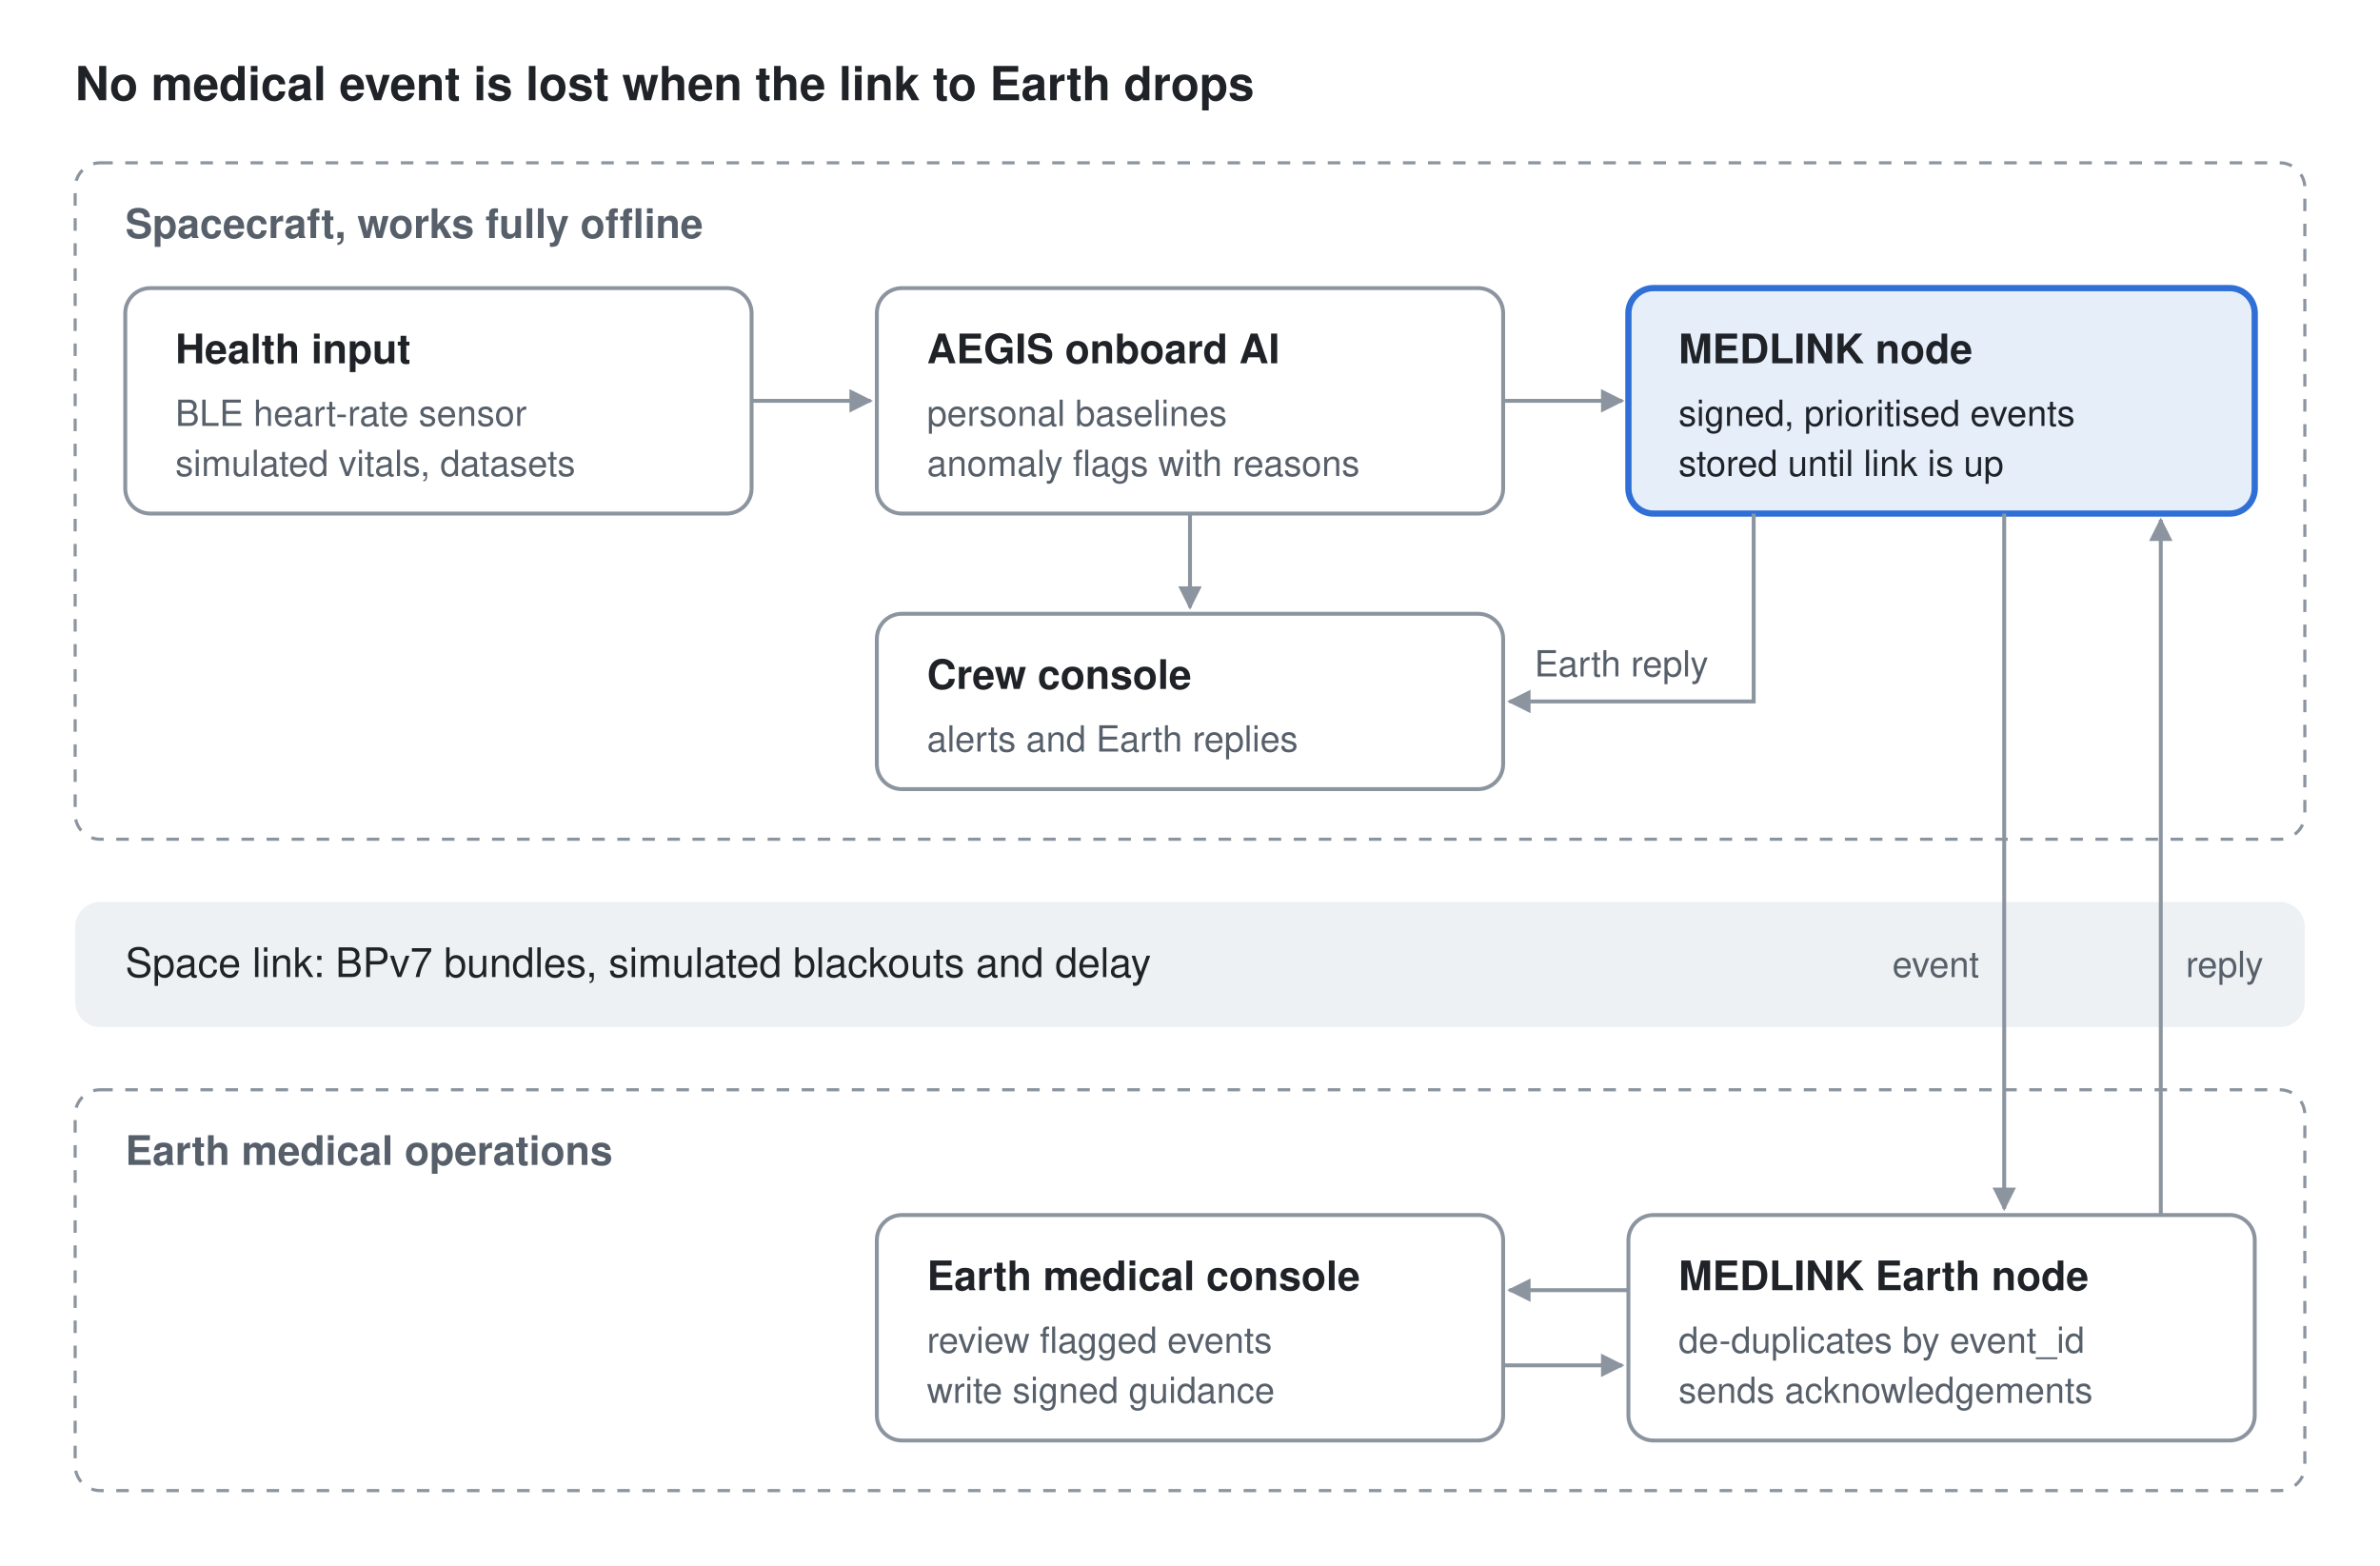
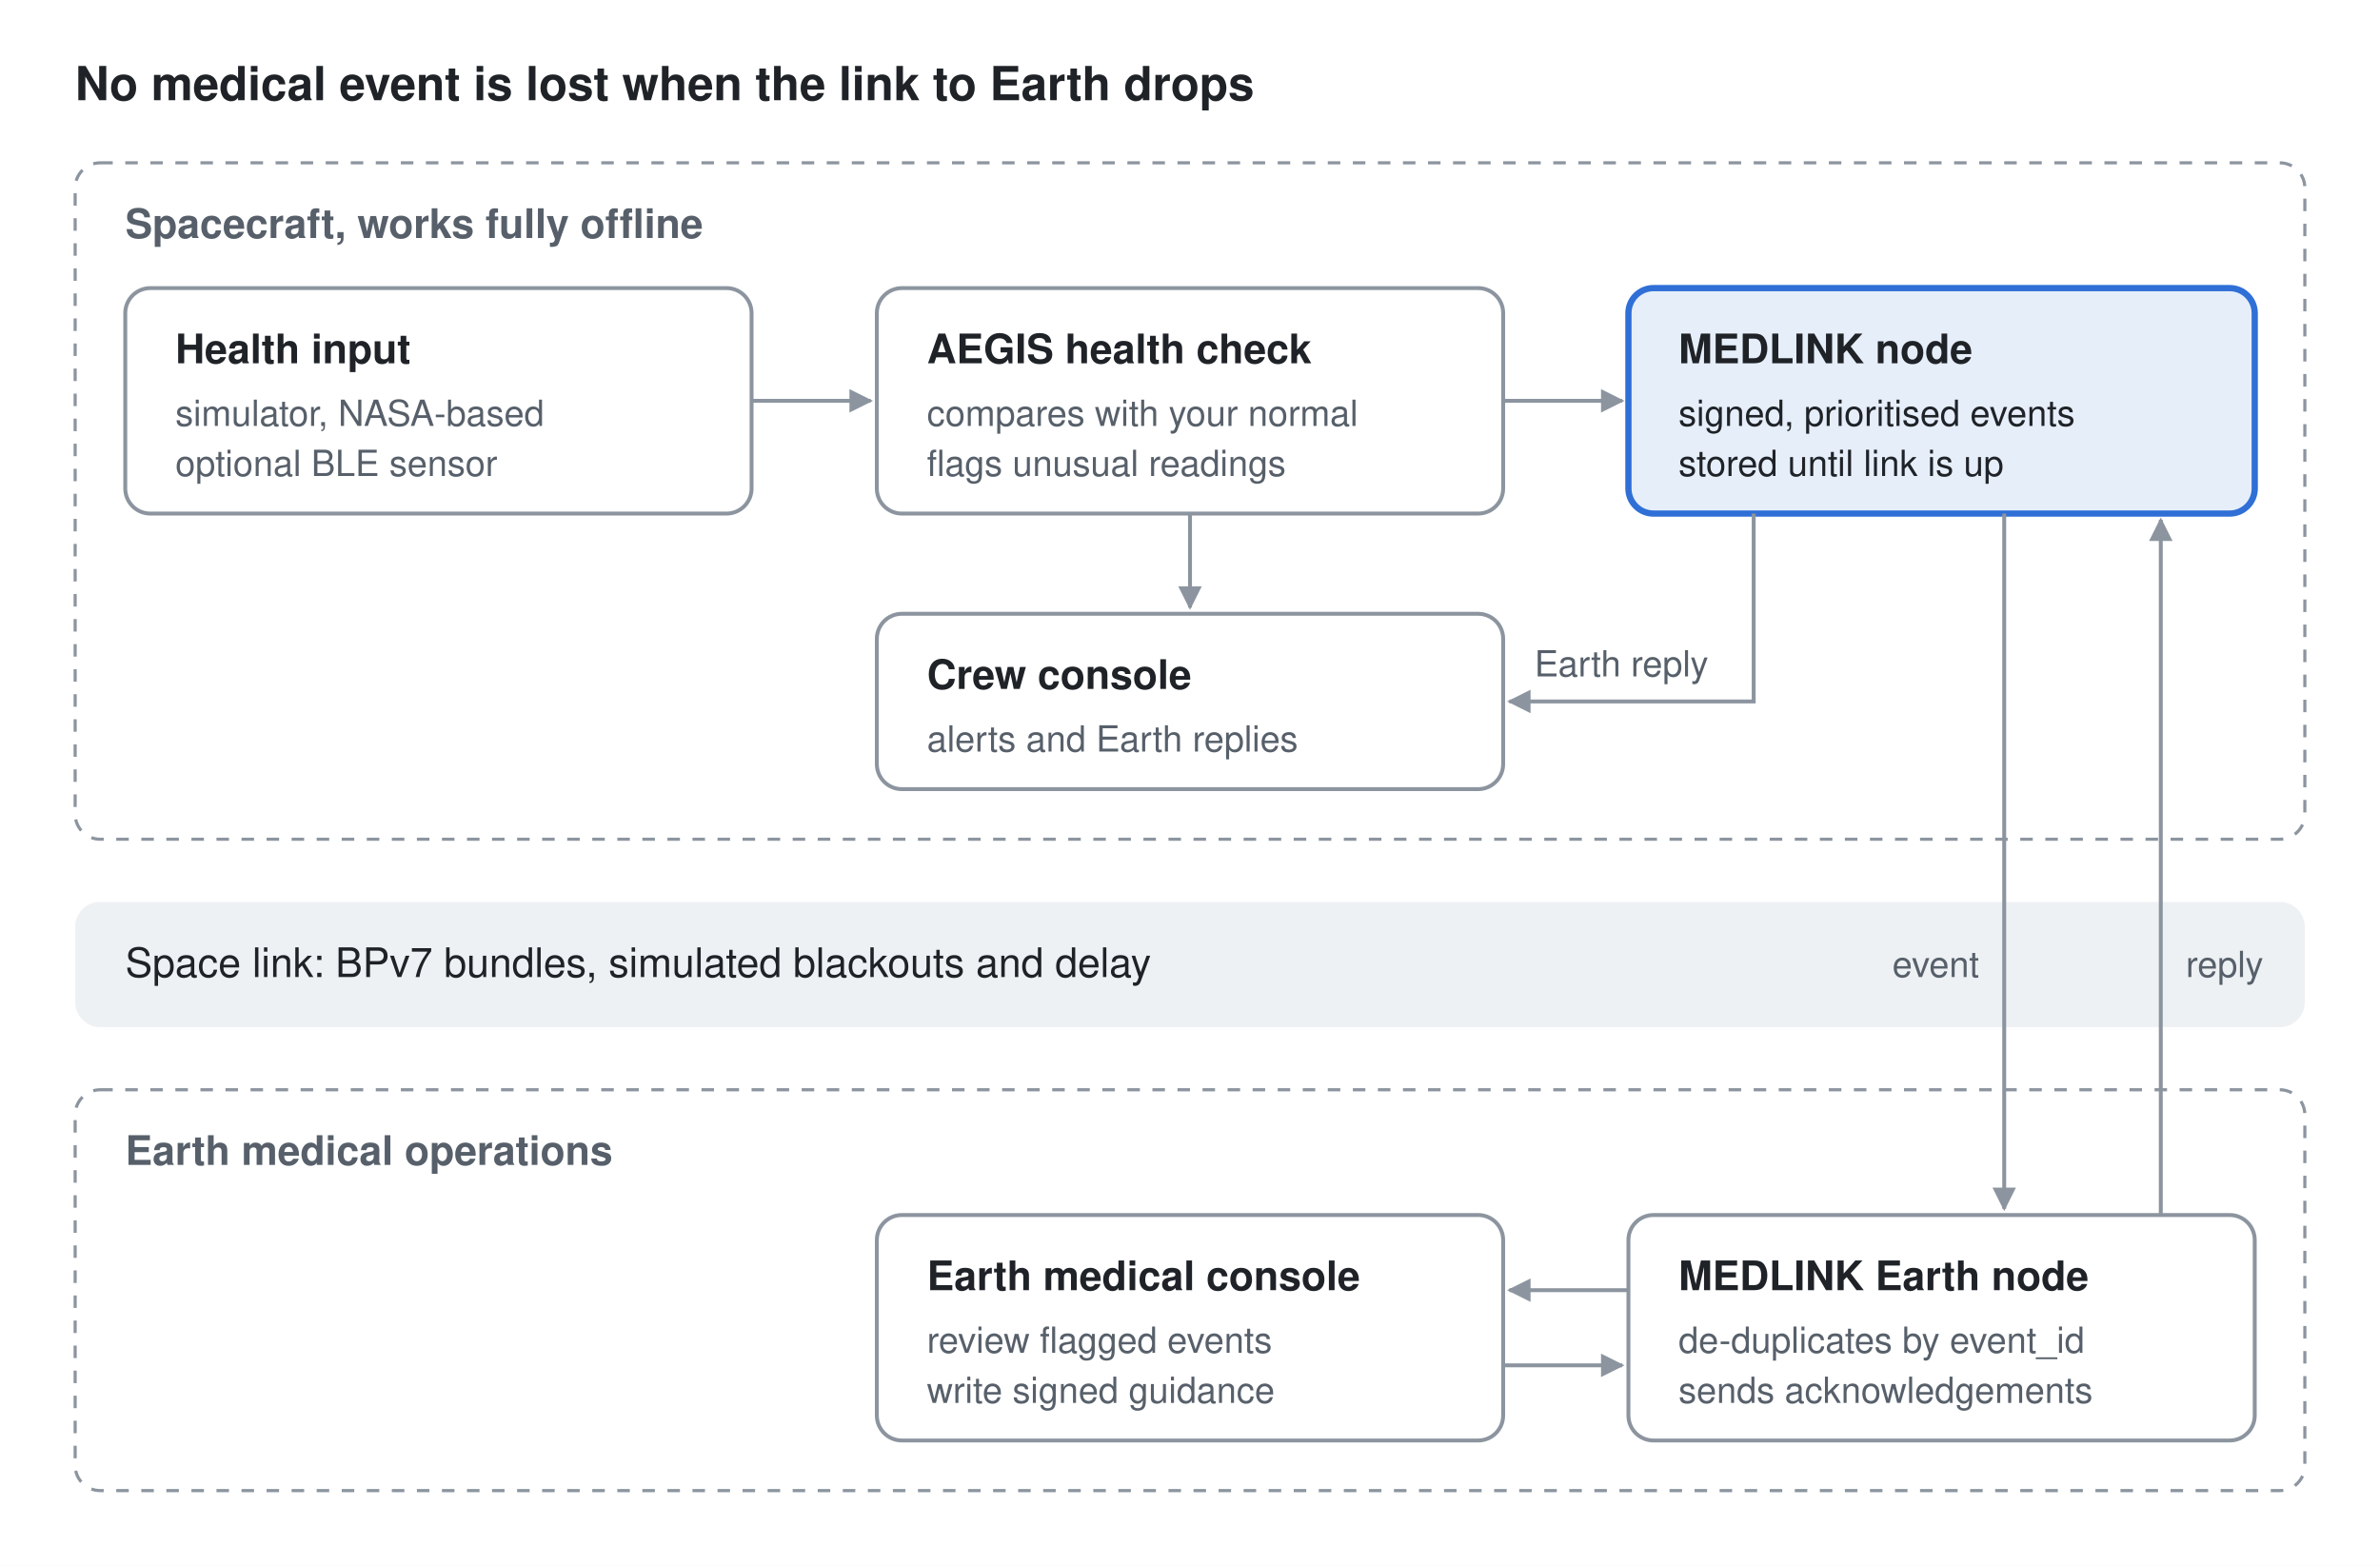
<svg xmlns="http://www.w3.org/2000/svg" viewBox="0 0 760 500" role="img" aria-label="No medical event is lost when the link to Earth drops" font-family="-apple-system, BlinkMacSystemFont, 'Segoe UI', Helvetica, Arial, sans-serif" font-size="13">
  <defs>
    <marker id="arrow" viewBox="0 0 10 10" refX="9" refY="5" markerWidth="6" markerHeight="6" orient="auto-start-reverse">
      <path d="M0 0L10 5L0 10z" fill="#8c959f" />
    </marker>
  </defs>
  <rect width="760" height="500" fill="#ffffff" />
  <text x="24" y="32" font-size="15" font-weight="600" fill="#1f2328">No medical event is lost when the link to Earth drops</text>
  <rect x="24" y="52" width="712" height="216" rx="8" fill="none" stroke="#8c959f" stroke-dasharray="4 4" />
  <text x="40" y="76" font-weight="600" fill="#57606a">Spacecraft, works fully offline</text>
  <rect x="40" y="92" width="200" height="72" rx="8" fill="none" stroke="#8c959f" stroke-width="1.25" />
  <text x="56" y="116" font-weight="600" fill="#1f2328">Health input</text>
-   <text x="56" y="136" font-size="11.5" fill="#57606a">BLE heart-rate sensor</text>
-   <text x="56" y="152" font-size="11.5" fill="#57606a">simulated vitals, datasets</text>
+   <text x="56" y="136" font-size="11.5" fill="#57606a">simulator, NASA-based</text>
+   <text x="56" y="152" font-size="11.5" fill="#57606a">optional BLE sensor</text>
  <rect x="280" y="92" width="200" height="72" rx="8" fill="none" stroke="#8c959f" stroke-width="1.25" />
-   <text x="296" y="116" font-weight="600" fill="#1f2328">AEGIS onboard AI</text>
-   <text x="296" y="136" font-size="11.5" fill="#57606a">personal baselines</text>
-   <text x="296" y="152" font-size="11.5" fill="#57606a">anomaly flags with reasons</text>
+   <text x="296" y="116" font-weight="600" fill="#1f2328">AEGIS health check</text>
+   <text x="296" y="136" font-size="11.5" fill="#57606a">compares with your normal</text>
+   <text x="296" y="152" font-size="11.5" fill="#57606a">flags unusual readings</text>
  <rect x="520" y="92" width="200" height="72" rx="8" fill="#2f6fd6" fill-opacity="0.12" stroke="#2f6fd6" stroke-width="2" />
  <text x="536" y="116" font-weight="600" fill="#1f2328">MEDLINK node</text>
  <text x="536" y="136" font-size="11.5" fill="#1f2328">signed, prioritised events</text>
  <text x="536" y="152" font-size="11.5" fill="#1f2328">stored until link is up</text>
  <rect x="280" y="196" width="200" height="56" rx="8" fill="none" stroke="#8c959f" stroke-width="1.25" />
  <text x="296" y="220" font-weight="600" fill="#1f2328">Crew console</text>
  <text x="296" y="240" font-size="11.5" fill="#57606a">alerts and Earth replies</text>
  <rect x="24" y="288" width="712" height="40" rx="8" fill="#eef1f4" />
  <text x="40" y="312" fill="#1f2328">Space link: BPv7 bundles, simulated blackouts and delay</text>
  <text x="632" y="312" text-anchor="end" font-size="11.5" fill="#57606a">event</text>
  <text x="698" y="312" font-size="11.5" fill="#57606a">reply</text>
  <rect x="24" y="348" width="712" height="128" rx="8" fill="none" stroke="#8c959f" stroke-dasharray="4 4" />
  <text x="40" y="372" font-weight="600" fill="#57606a">Earth medical operations</text>
  <rect x="280" y="388" width="200" height="72" rx="8" fill="none" stroke="#8c959f" stroke-width="1.25" />
  <text x="296" y="412" font-weight="600" fill="#1f2328">Earth medical console</text>
  <text x="296" y="432" font-size="11.5" fill="#57606a">review flagged events</text>
  <text x="296" y="448" font-size="11.5" fill="#57606a">write signed guidance</text>
  <rect x="520" y="388" width="200" height="72" rx="8" fill="none" stroke="#8c959f" stroke-width="1.25" />
  <text x="536" y="412" font-weight="600" fill="#1f2328">MEDLINK Earth node</text>
  <text x="536" y="432" font-size="11.5" fill="#57606a">de-duplicates by event_id</text>
  <text x="536" y="448" font-size="11.5" fill="#57606a">sends acknowledgements</text>
  <g fill="none" stroke="#8c959f" stroke-width="1.25">
    <path d="M240 128H278" marker-end="url(#arrow)" />
    <path d="M480 128H518" marker-end="url(#arrow)" />
    <path d="M380 164V194" marker-end="url(#arrow)" />
    <path d="M560 164V224H482" marker-end="url(#arrow)" />
    <path d="M640 164V386" marker-end="url(#arrow)" />
    <path d="M690 388V166" marker-end="url(#arrow)" />
    <path d="M520 412H482" marker-end="url(#arrow)" />
    <path d="M480 436H518" marker-end="url(#arrow)" />
  </g>
  <text x="490" y="216" font-size="11.5" fill="#57606a">Earth reply</text>
</svg>
